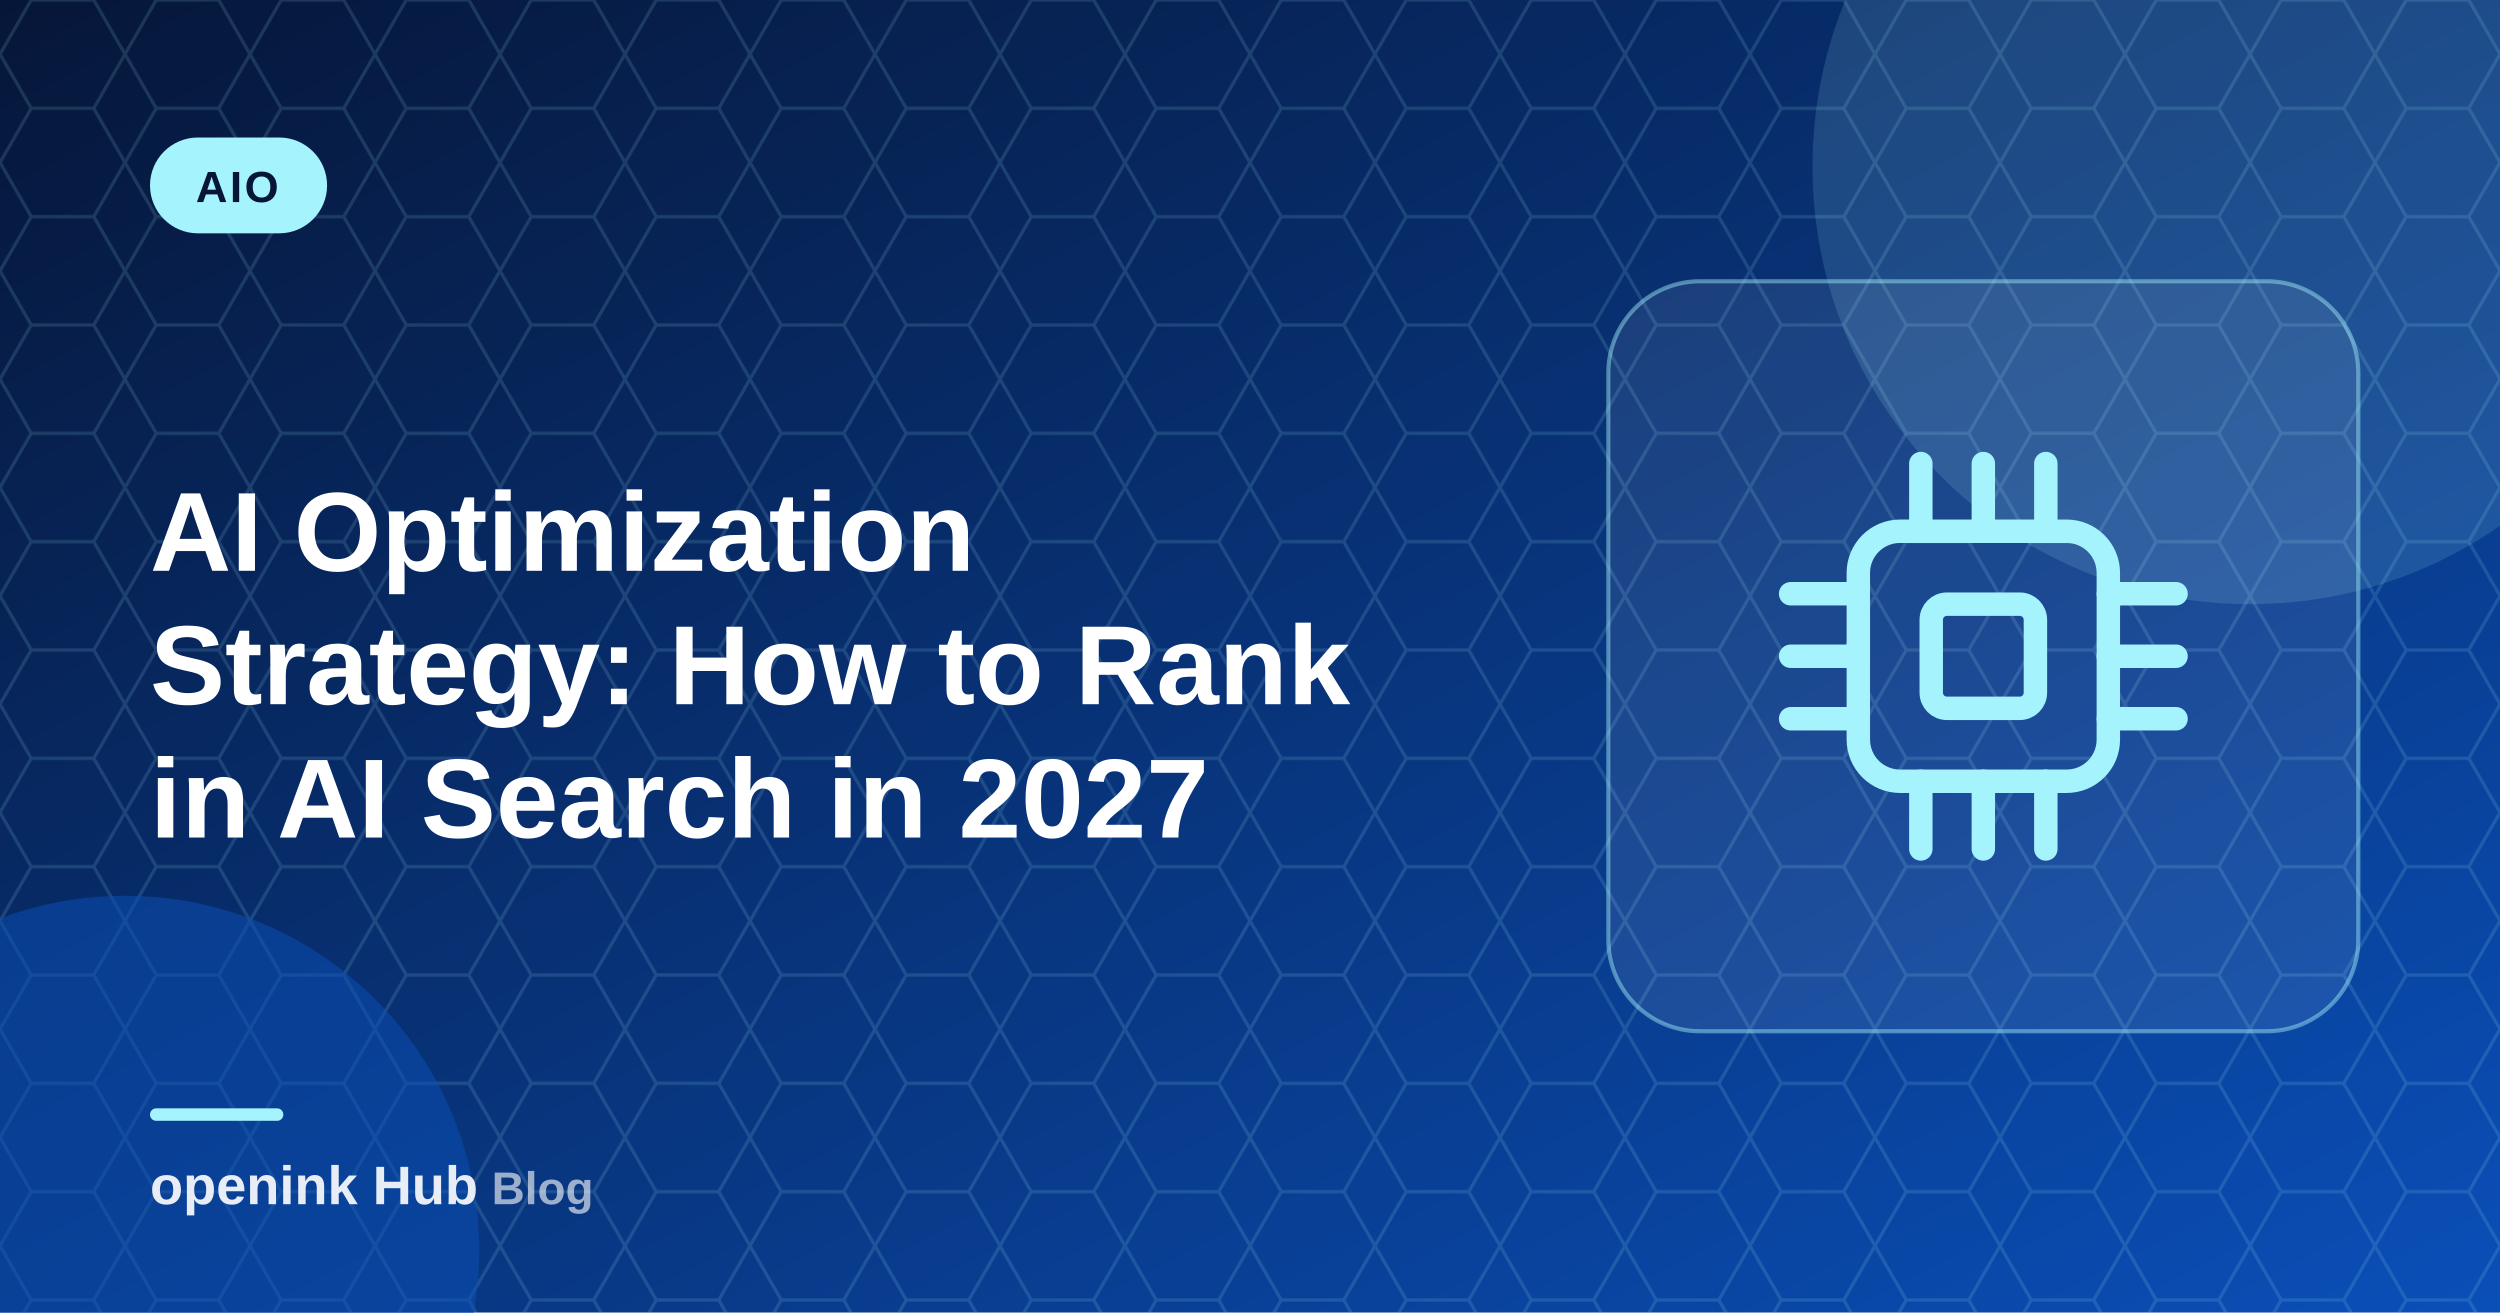
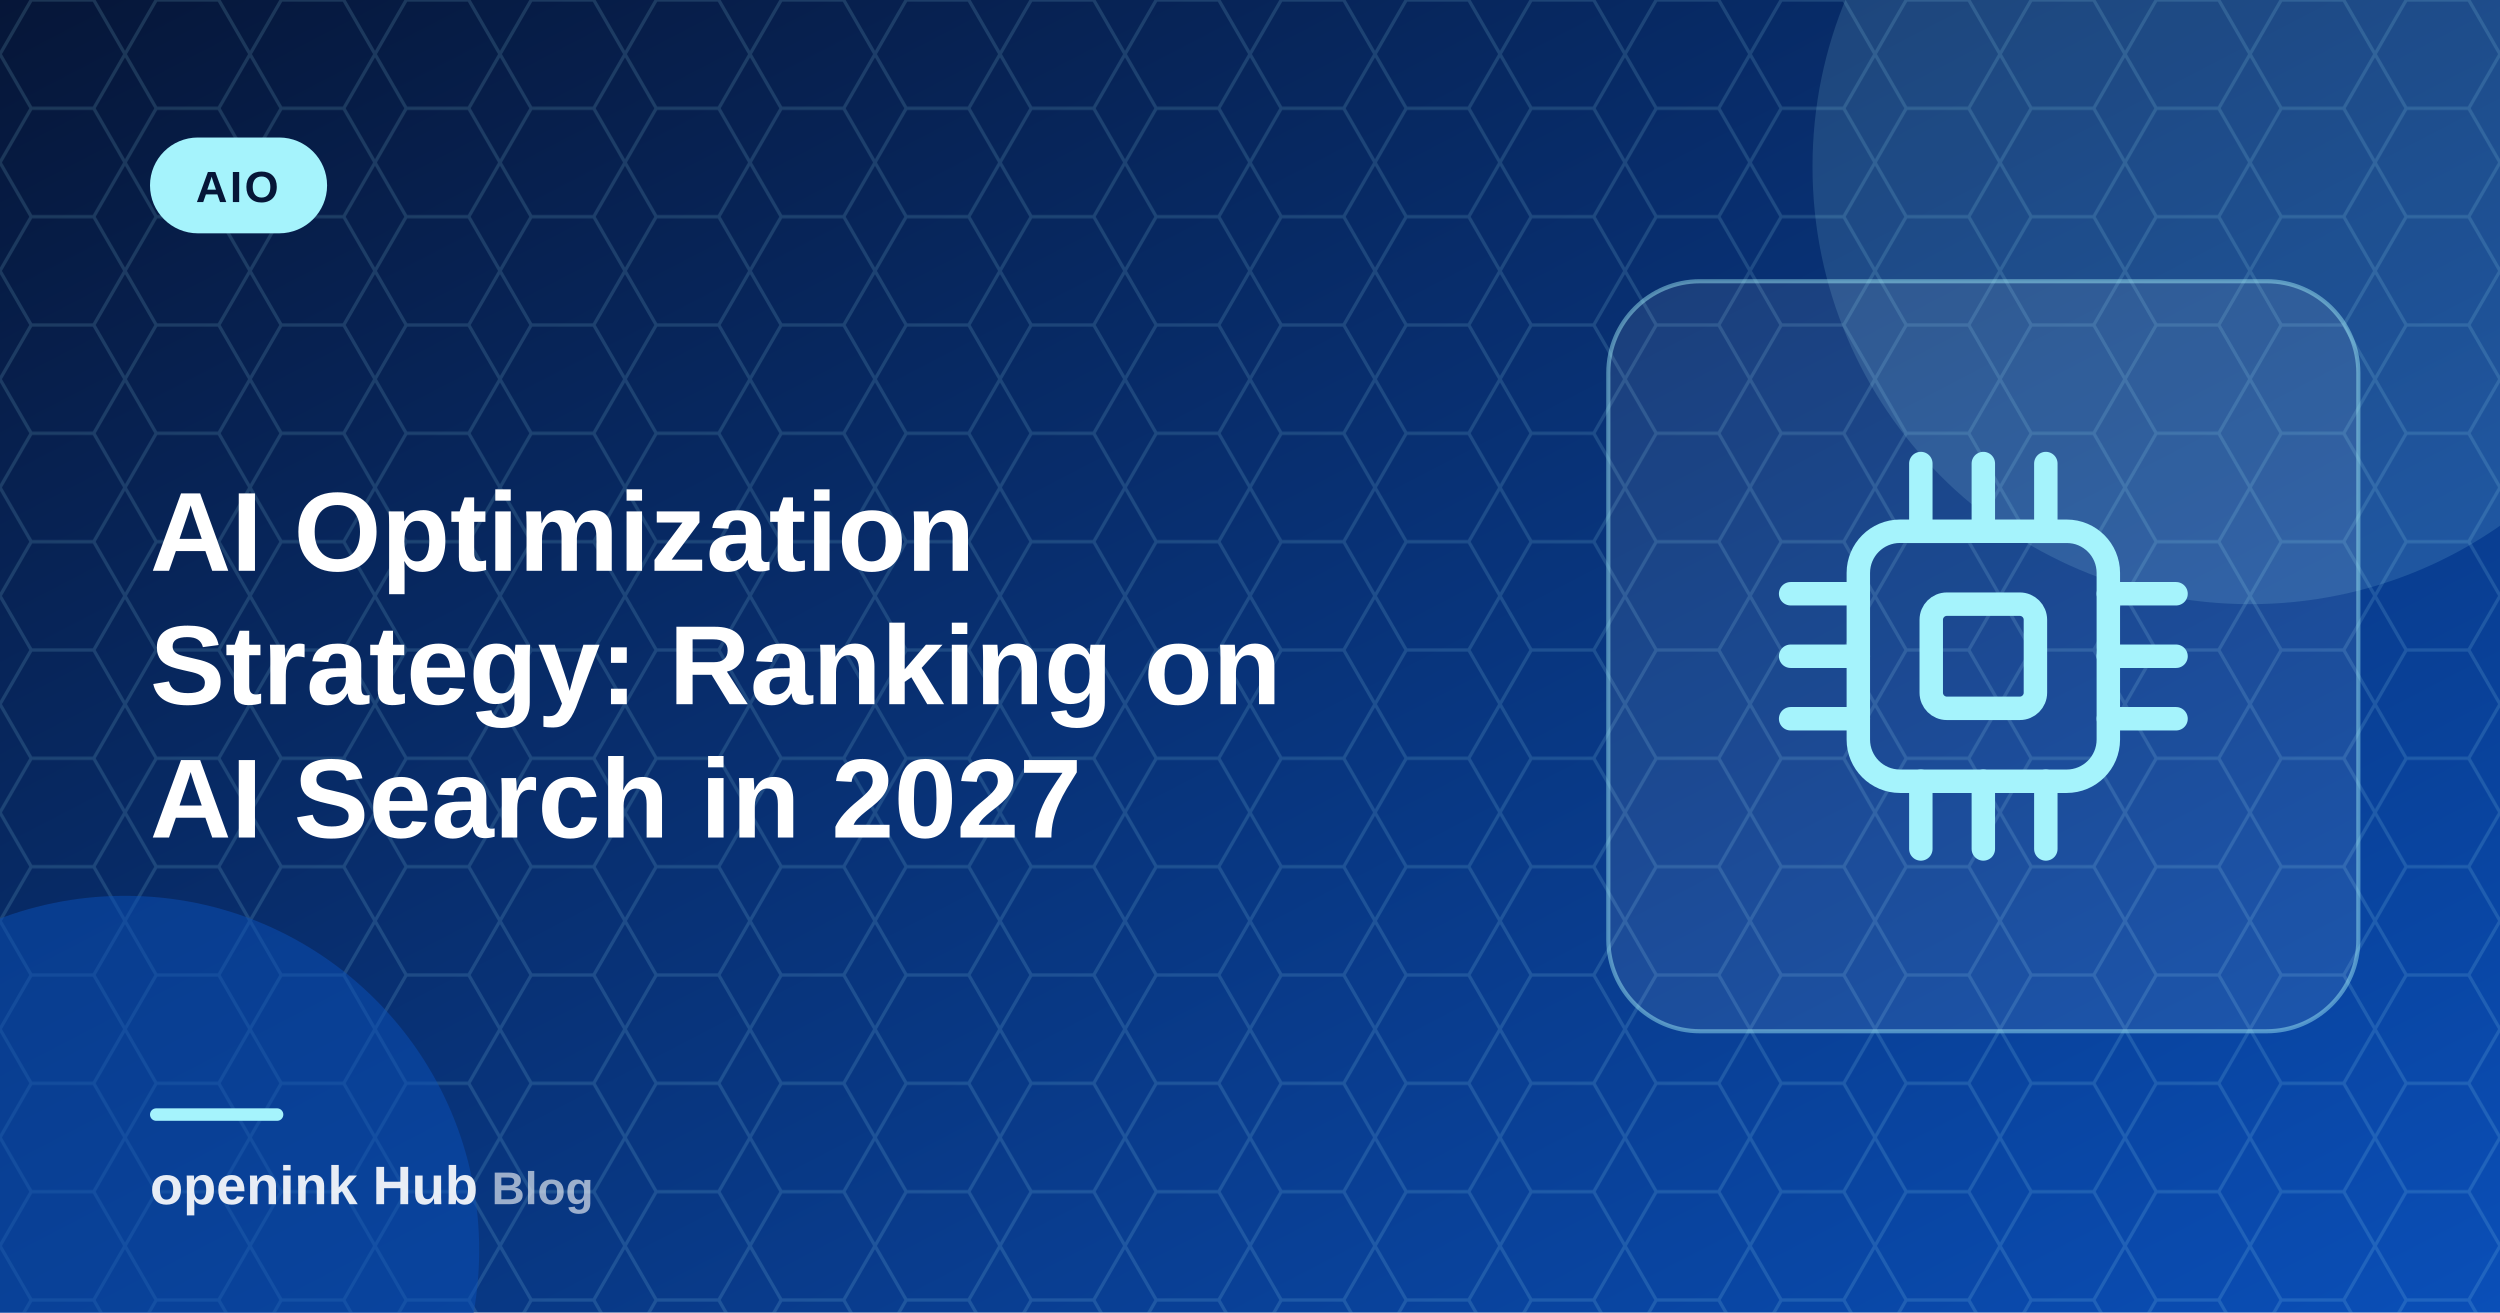
- <svg xmlns="http://www.w3.org/2000/svg" width="1200" height="630" viewBox="0 0 1200 630" role="img" aria-label="AI Optimization Strategy: How to Rank in AI Search in 2027">
+ <svg xmlns="http://www.w3.org/2000/svg" width="1200" height="630" viewBox="0 0 1200 630" role="img" aria-label="AI Optimization Strategy: Ranking on AI Search in 2027">
  <defs>
    <linearGradient id="g" x1="0" y1="0" x2="1" y2="1">
      <stop offset="0" stop-color="#061638" />
      <stop offset="1" stop-color="#0a4fb8" />
    </linearGradient>
    <pattern id="p" width="60" height="52" patternUnits="userSpaceOnUse">
      <path d="M15 0h30l15 26-15 26H15L0 26Z" fill="none" stroke="#a5f3fc" stroke-width="1.6" />
    </pattern>
    <style>.ic{fill:none;stroke:#a5f3fc;stroke-width:9;stroke-linecap:round;stroke-linejoin:round}.ic .f{fill:#a5f3fc;stroke:none}</style>
  </defs>
  <rect width="1200" height="630" fill="url(#g)" />
  <rect width="1200" height="630" fill="url(#p)" opacity=".14" />
  <circle cx="1080" cy="80" r="210" fill="#a5f3fc" opacity=".14" />
  <circle cx="60" cy="600" r="170" fill="#0a4fb8" opacity=".5" />
  <rect x="772" y="135" width="360" height="360" rx="44" fill="#fff" fill-opacity=".08" stroke="#a5f3fc" stroke-opacity=".45" stroke-width="2" />
  <g class="ic" transform="translate(827 190) scale(1.25)">
    <rect x="52" y="52" width="96" height="96" rx="16" />
    <rect x="80" y="80" width="40" height="40" rx="6" />
    <path d="M76 52V26M100 52V26M124 52V26M76 174v-26M100 174v-26M124 174v-26M52 76H26M52 100H26M52 124H26M174 76h-26M174 100h-26M174 124h-26" />
  </g>
  <rect x="72" y="66" width="85" height="46" rx="23" fill="#a5f3fc" />
  <text x="94" y="97" fill="#061638" font-family="Segoe UI,Arial,sans-serif" font-size="21" font-weight="700" letter-spacing="1.2">AIO</text>
  <text x="72" y="274" fill="#fff" font-family="Segoe UI,Arial,sans-serif" font-size="54" font-weight="800">AI Optimization</text>
-   <text x="72" y="338" fill="#fff" font-family="Segoe UI,Arial,sans-serif" font-size="54" font-weight="800">Strategy: How to Rank</text>
-   <text x="72" y="402" fill="#fff" font-family="Segoe UI,Arial,sans-serif" font-size="54" font-weight="800">in AI Search in 2027</text>
+   <text x="72" y="338" fill="#fff" font-family="Segoe UI,Arial,sans-serif" font-size="54" font-weight="800">Strategy: Ranking on</text>
+   <text x="72" y="402" fill="#fff" font-family="Segoe UI,Arial,sans-serif" font-size="54" font-weight="800">AI Search in 2027</text>
  <rect x="72" y="532" width="64" height="6" rx="3" fill="#a5f3fc" />
  <text x="72" y="578" fill="#fff" fill-opacity=".9" font-family="Segoe UI,Arial,sans-serif" font-size="26" font-weight="700">openink Hub</text>
  <text x="236" y="578" fill="#fff" fill-opacity=".6" font-family="Segoe UI,Arial,sans-serif" font-size="22" font-weight="600">Blog</text>
</svg>
